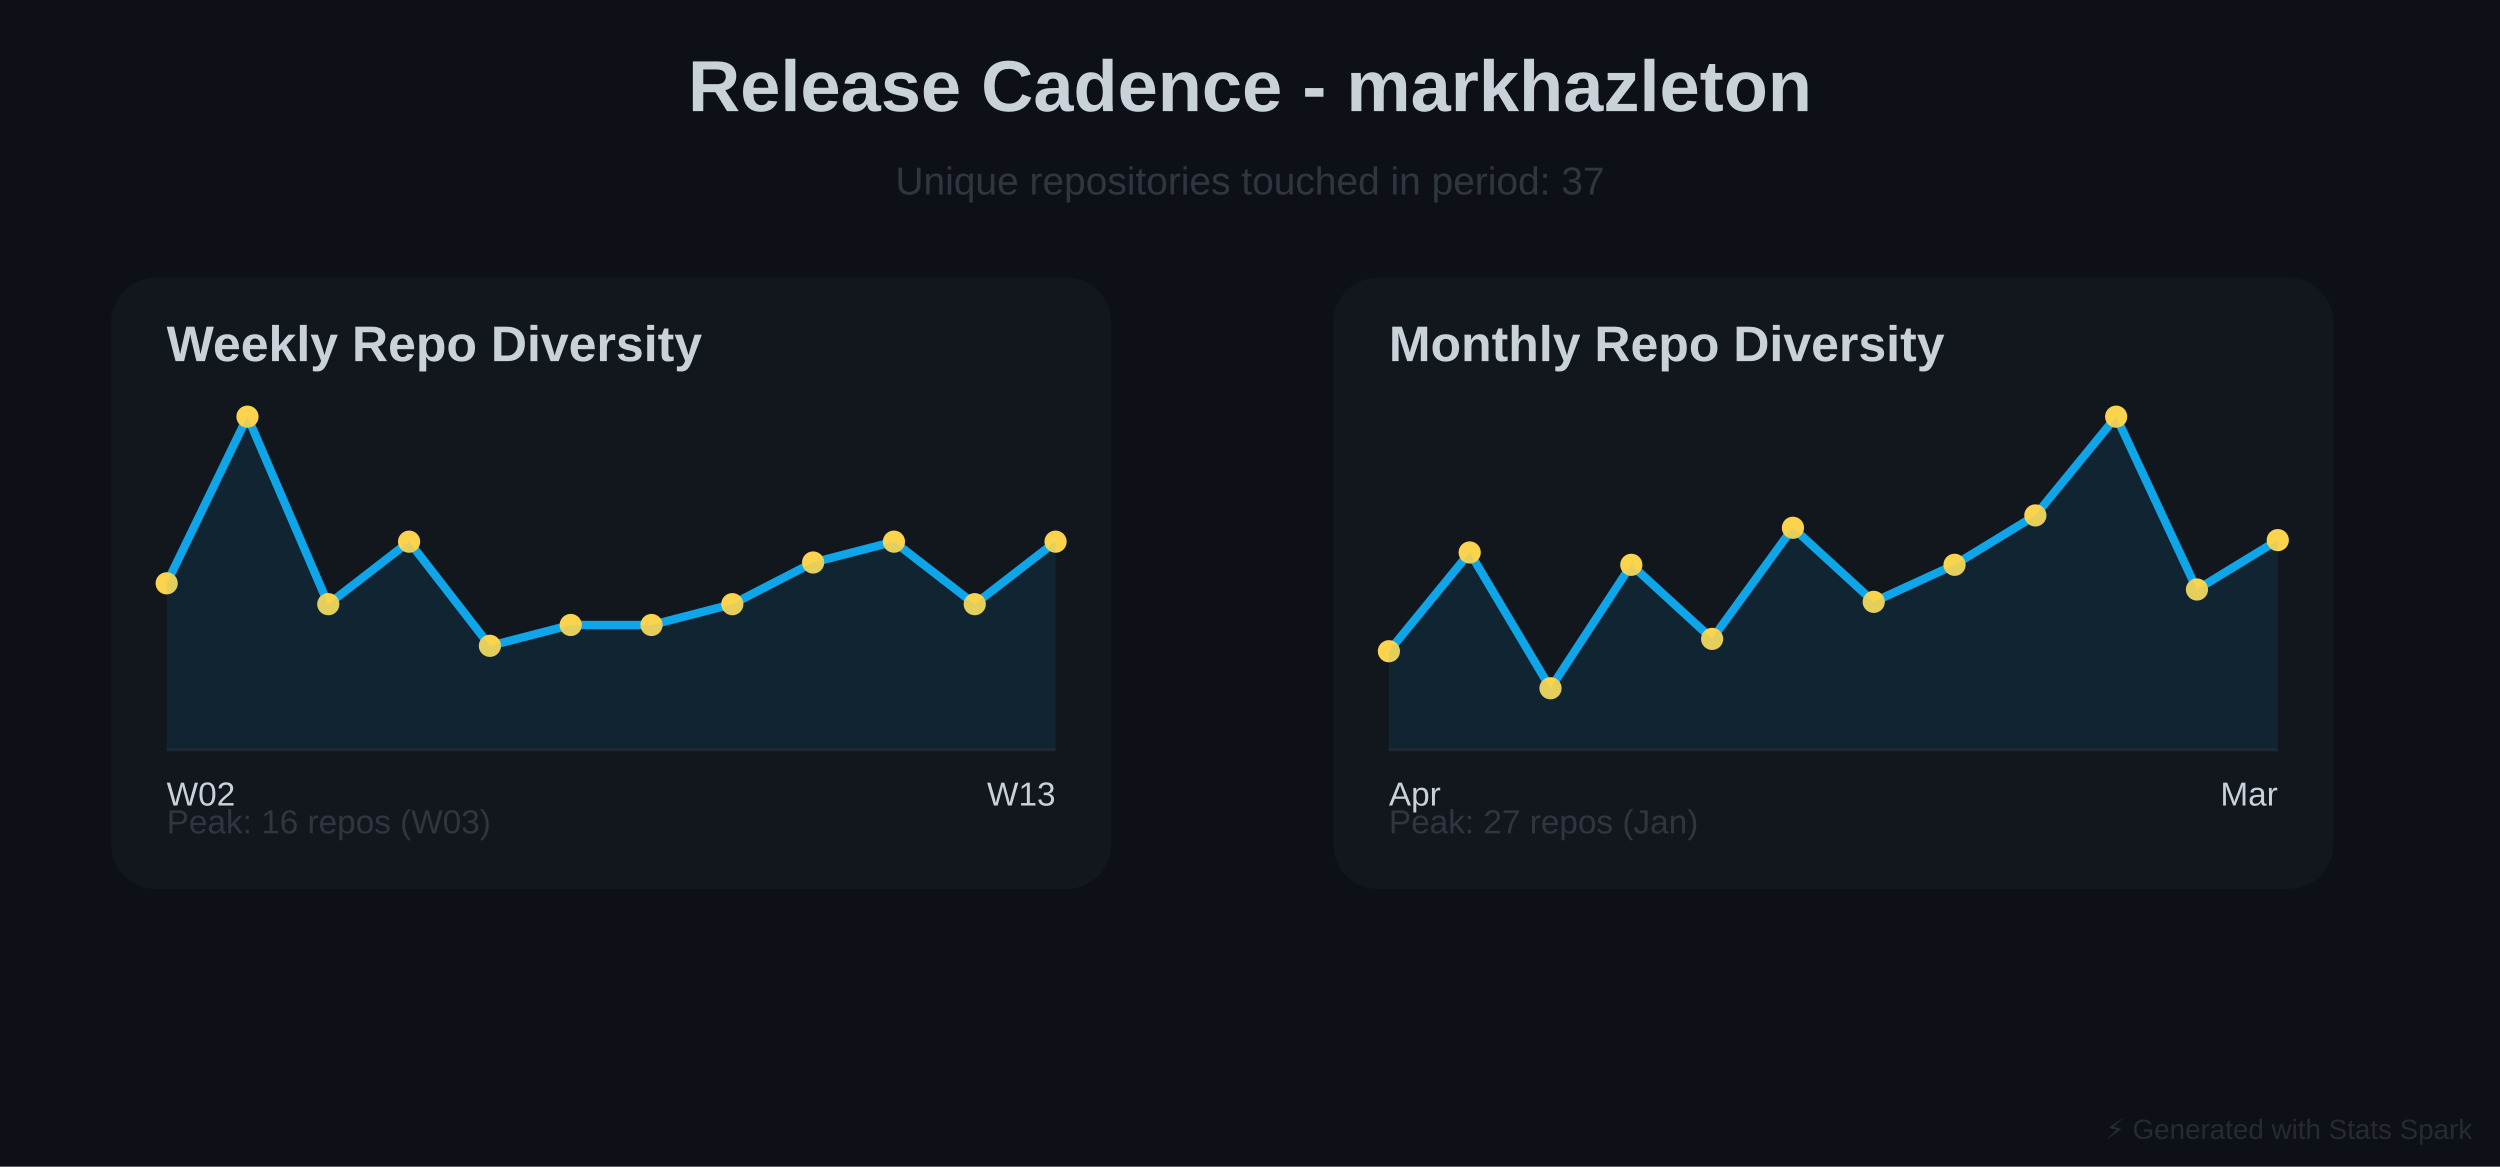
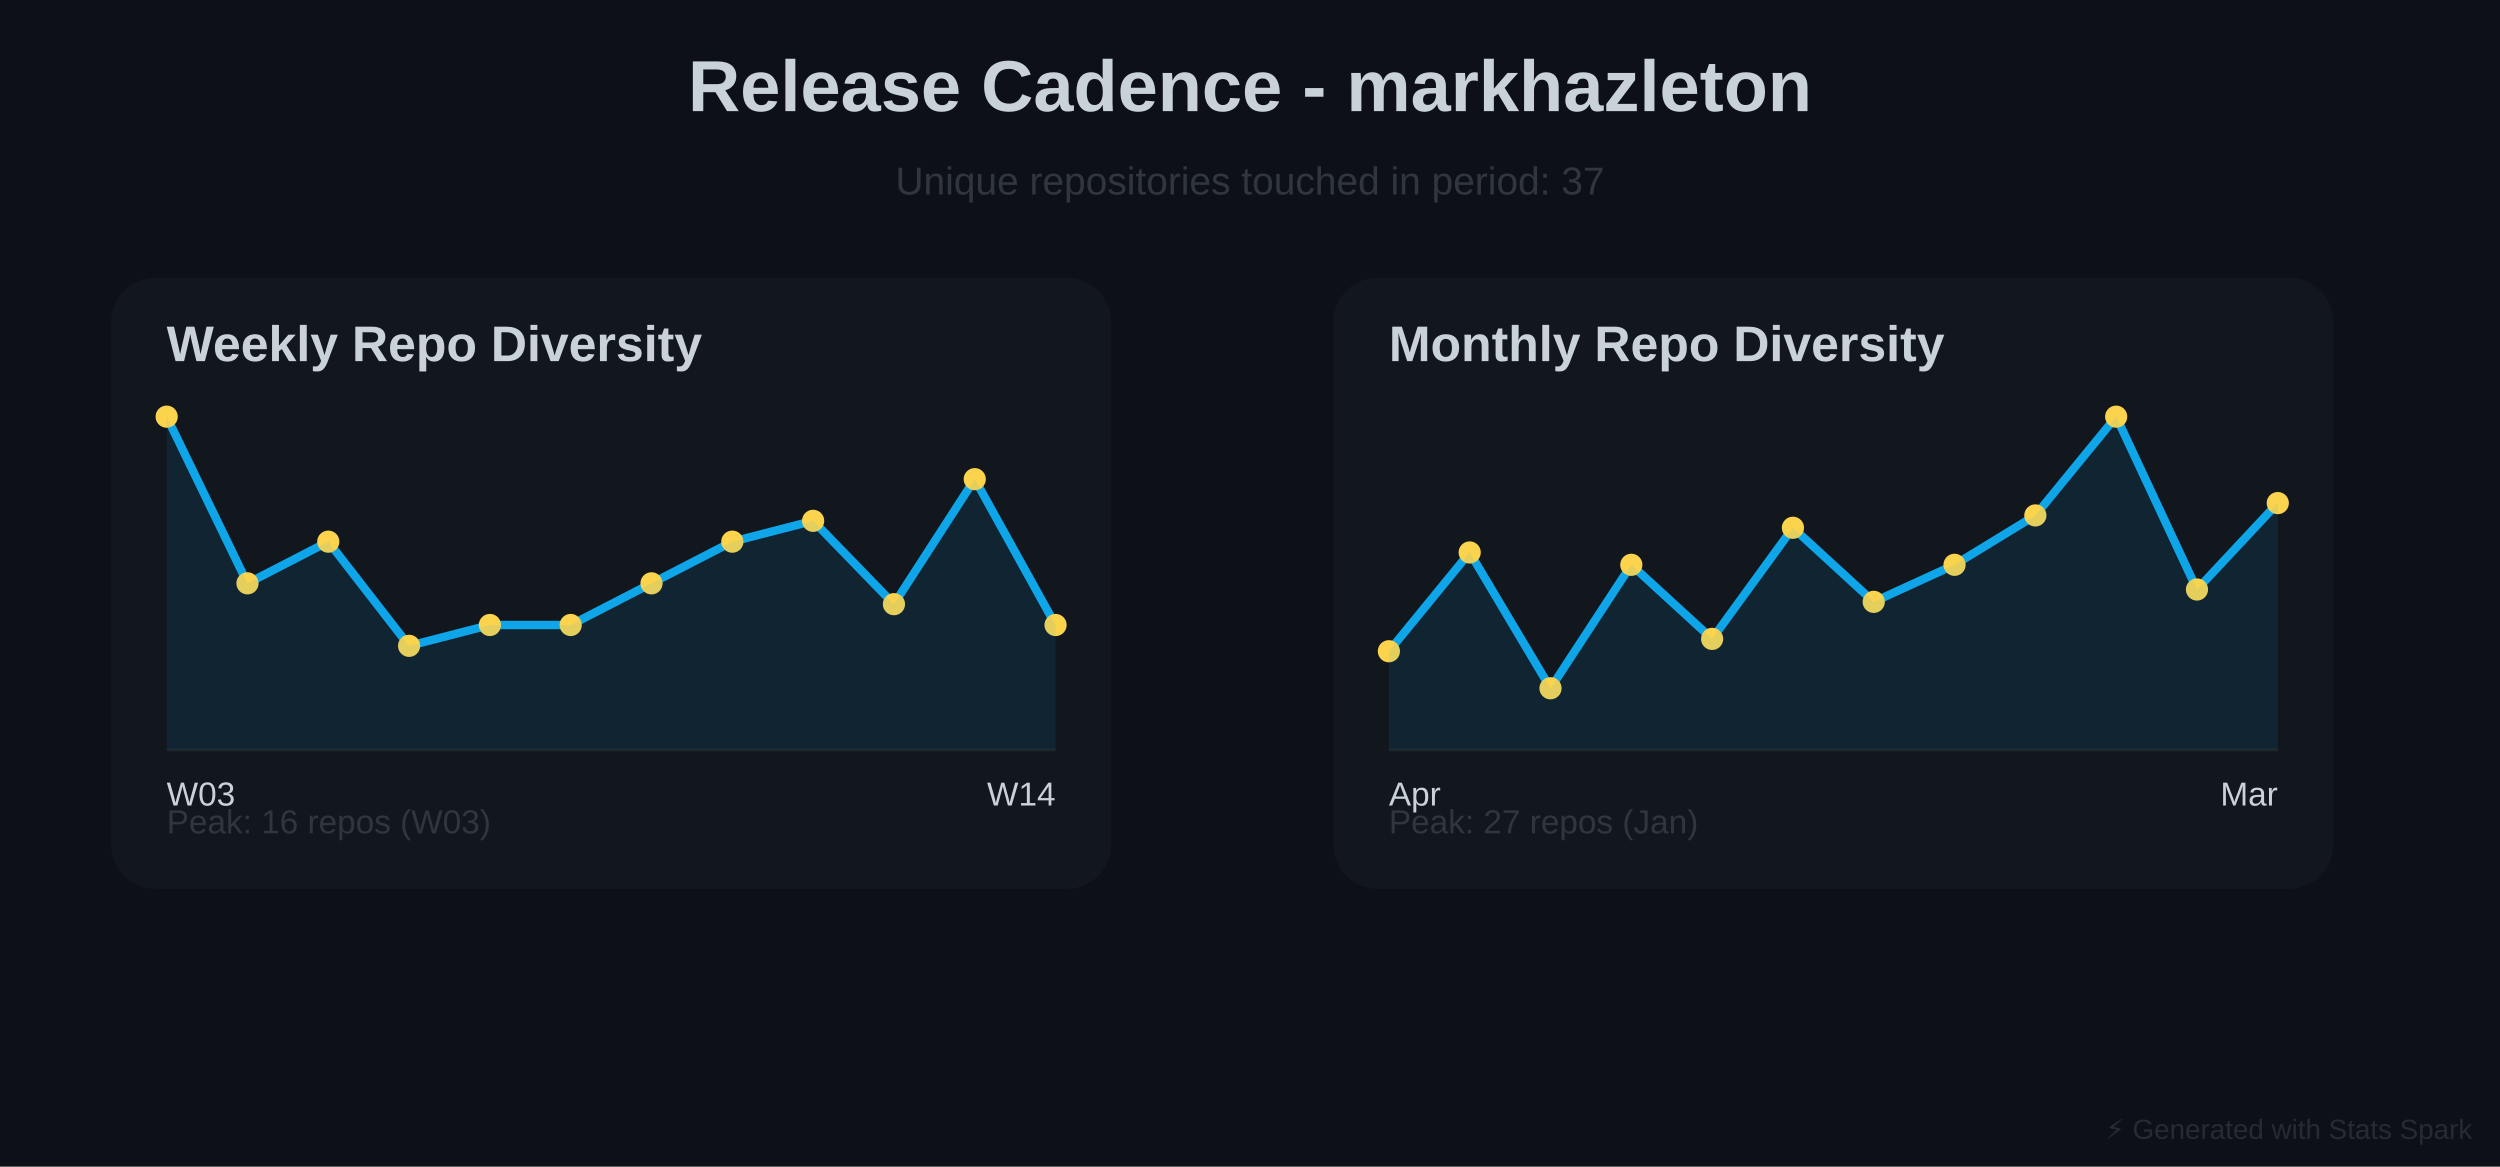
<svg xmlns="http://www.w3.org/2000/svg" baseProfile="full" height="420" version="1.1" width="900">
  <defs />
  <rect fill="#0D1117" height="420" width="900" x="0" y="0" />
  <text fill="#C9D1D9" font-family="Arial, sans-serif" font-size="26px" font-weight="bold" text-anchor="middle" x="450" y="40">Release Cadence - markhazleton</text>
  <text fill="#30363D" font-family="Arial, sans-serif" font-size="14px" text-anchor="middle" x="450" y="70">Unique repositories touched in period: 37</text>
  <rect fill="#30363D" height="220" opacity="0.15" rx="16" width="360" x="40" y="100" />
  <text fill="#C9D1D9" font-family="Arial, sans-serif" font-size="18px" font-weight="bold" x="60" y="130">Weekly Repo Diversity</text>
  <line opacity="0.4" stroke="#30363D" stroke-width="1" x1="60" x2="380" y1="270" y2="270" />
-   <polyline fill="none" points="60.0,210.0 89.091,150.0 118.182,217.5 147.273,195.0 176.364,232.5 205.455,225.0 234.545,225.0 263.636,217.5 292.727,202.5 321.818,195.0 350.909,217.5 380.0,195.0" stroke="#0EA5E9" stroke-linecap="round" stroke-linejoin="round" stroke-width="3" />
-   <circle cx="60.0" cy="210.0" fill="#FCD34D" r="4" />
-   <circle cx="89.091" cy="150.0" fill="#FCD34D" r="4" />
-   <circle cx="118.182" cy="217.5" fill="#FCD34D" r="4" />
-   <circle cx="147.273" cy="195.0" fill="#FCD34D" r="4" />
-   <circle cx="176.364" cy="232.5" fill="#FCD34D" r="4" />
+   <polyline fill="none" points="60.0,150.0 89.091,210.0 118.182,195.0 147.273,232.5 176.364,225.0 205.455,225.0 234.545,210.0 263.636,195.0 292.727,187.5 321.818,217.5 350.909,172.5 380.0,225.0" stroke="#0EA5E9" stroke-linecap="round" stroke-linejoin="round" stroke-width="3" />
+   <circle cx="60.0" cy="150.0" fill="#FCD34D" r="4" />
+   <circle cx="89.091" cy="210.0" fill="#FCD34D" r="4" />
+   <circle cx="118.182" cy="195.0" fill="#FCD34D" r="4" />
+   <circle cx="147.273" cy="232.5" fill="#FCD34D" r="4" />
+   <circle cx="176.364" cy="225.0" fill="#FCD34D" r="4" />
  <circle cx="205.455" cy="225.0" fill="#FCD34D" r="4" />
-   <circle cx="234.545" cy="225.0" fill="#FCD34D" r="4" />
-   <circle cx="263.636" cy="217.5" fill="#FCD34D" r="4" />
-   <circle cx="292.727" cy="202.5" fill="#FCD34D" r="4" />
-   <circle cx="321.818" cy="195.0" fill="#FCD34D" r="4" />
-   <circle cx="350.909" cy="217.5" fill="#FCD34D" r="4" />
-   <circle cx="380.0" cy="195.0" fill="#FCD34D" r="4" />
-   <polygon fill="#0EA5E9" opacity="0.1" points="60.0,210.0 89.091,150.0 118.182,217.5 147.273,195.0 176.364,232.5 205.455,225.0 234.545,225.0 263.636,217.5 292.727,202.5 321.818,195.0 350.909,217.5 380.0,195.0 380,270 60,270" />
-   <text fill="#C9D1D9" font-family="Arial, sans-serif" font-size="12px" x="60" y="290">W02</text>
-   <text fill="#C9D1D9" font-family="Arial, sans-serif" font-size="12px" text-anchor="end" x="380" y="290">W13</text>
+   <circle cx="234.545" cy="210.0" fill="#FCD34D" r="4" />
+   <circle cx="263.636" cy="195.0" fill="#FCD34D" r="4" />
+   <circle cx="292.727" cy="187.5" fill="#FCD34D" r="4" />
+   <circle cx="321.818" cy="217.5" fill="#FCD34D" r="4" />
+   <circle cx="350.909" cy="172.5" fill="#FCD34D" r="4" />
+   <circle cx="380.0" cy="225.0" fill="#FCD34D" r="4" />
+   <polygon fill="#0EA5E9" opacity="0.1" points="60.0,150.0 89.091,210.0 118.182,195.0 147.273,232.5 176.364,225.0 205.455,225.0 234.545,210.0 263.636,195.0 292.727,187.5 321.818,217.5 350.909,172.5 380.0,225.0 380,270 60,270" />
+   <text fill="#C9D1D9" font-family="Arial, sans-serif" font-size="12px" x="60" y="290">W03</text>
+   <text fill="#C9D1D9" font-family="Arial, sans-serif" font-size="12px" text-anchor="end" x="380" y="290">W14</text>
  <text fill="#30363D" font-family="Arial, sans-serif" font-size="12px" x="60" y="300">Peak: 16 repos (W03)</text>
  <rect fill="#30363D" height="220" opacity="0.15" rx="16" width="360" x="480" y="100" />
  <text fill="#C9D1D9" font-family="Arial, sans-serif" font-size="18px" font-weight="bold" x="500" y="130">Monthly Repo Diversity</text>
  <line opacity="0.4" stroke="#30363D" stroke-width="1" x1="500" x2="820" y1="270" y2="270" />
-   <polyline fill="none" points="500.0,234.444 529.091,198.889 558.182,247.778 587.273,203.333 616.364,230.0 645.455,190.0 674.545,216.667 703.636,203.333 732.727,185.556 761.818,150.0 790.909,212.222 820.0,194.444" stroke="#0EA5E9" stroke-linecap="round" stroke-linejoin="round" stroke-width="3" />
+   <polyline fill="none" points="500.0,234.444 529.091,198.889 558.182,247.778 587.273,203.333 616.364,230.0 645.455,190.0 674.545,216.667 703.636,203.333 732.727,185.556 761.818,150.0 790.909,212.222 820.0,181.111" stroke="#0EA5E9" stroke-linecap="round" stroke-linejoin="round" stroke-width="3" />
  <circle cx="500.0" cy="234.444" fill="#FCD34D" r="4" />
  <circle cx="529.091" cy="198.889" fill="#FCD34D" r="4" />
  <circle cx="558.182" cy="247.778" fill="#FCD34D" r="4" />
  <circle cx="587.273" cy="203.333" fill="#FCD34D" r="4" />
  <circle cx="616.364" cy="230.0" fill="#FCD34D" r="4" />
  <circle cx="645.455" cy="190.0" fill="#FCD34D" r="4" />
  <circle cx="674.545" cy="216.667" fill="#FCD34D" r="4" />
  <circle cx="703.636" cy="203.333" fill="#FCD34D" r="4" />
  <circle cx="732.727" cy="185.556" fill="#FCD34D" r="4" />
  <circle cx="761.818" cy="150.0" fill="#FCD34D" r="4" />
  <circle cx="790.909" cy="212.222" fill="#FCD34D" r="4" />
-   <circle cx="820.0" cy="194.444" fill="#FCD34D" r="4" />
-   <polygon fill="#0EA5E9" opacity="0.1" points="500.0,234.444 529.091,198.889 558.182,247.778 587.273,203.333 616.364,230.0 645.455,190.0 674.545,216.667 703.636,203.333 732.727,185.556 761.818,150.0 790.909,212.222 820.0,194.444 820,270 500,270" />
+   <circle cx="820.0" cy="181.111" fill="#FCD34D" r="4" />
+   <polygon fill="#0EA5E9" opacity="0.1" points="500.0,234.444 529.091,198.889 558.182,247.778 587.273,203.333 616.364,230.0 645.455,190.0 674.545,216.667 703.636,203.333 732.727,185.556 761.818,150.0 790.909,212.222 820.0,181.111 820,270 500,270" />
  <text fill="#C9D1D9" font-family="Arial, sans-serif" font-size="12px" x="500" y="290">Apr</text>
  <text fill="#C9D1D9" font-family="Arial, sans-serif" font-size="12px" text-anchor="end" x="820" y="290">Mar</text>
  <text fill="#30363D" font-family="Arial, sans-serif" font-size="12px" x="500" y="300">Peak: 27 repos (Jan)</text>
  <text fill="#30363D" font-family="Arial, sans-serif" font-size="10px" opacity="0.7" text-anchor="end" x="890" y="410">⚡ Generated with Stats Spark</text>
</svg>
